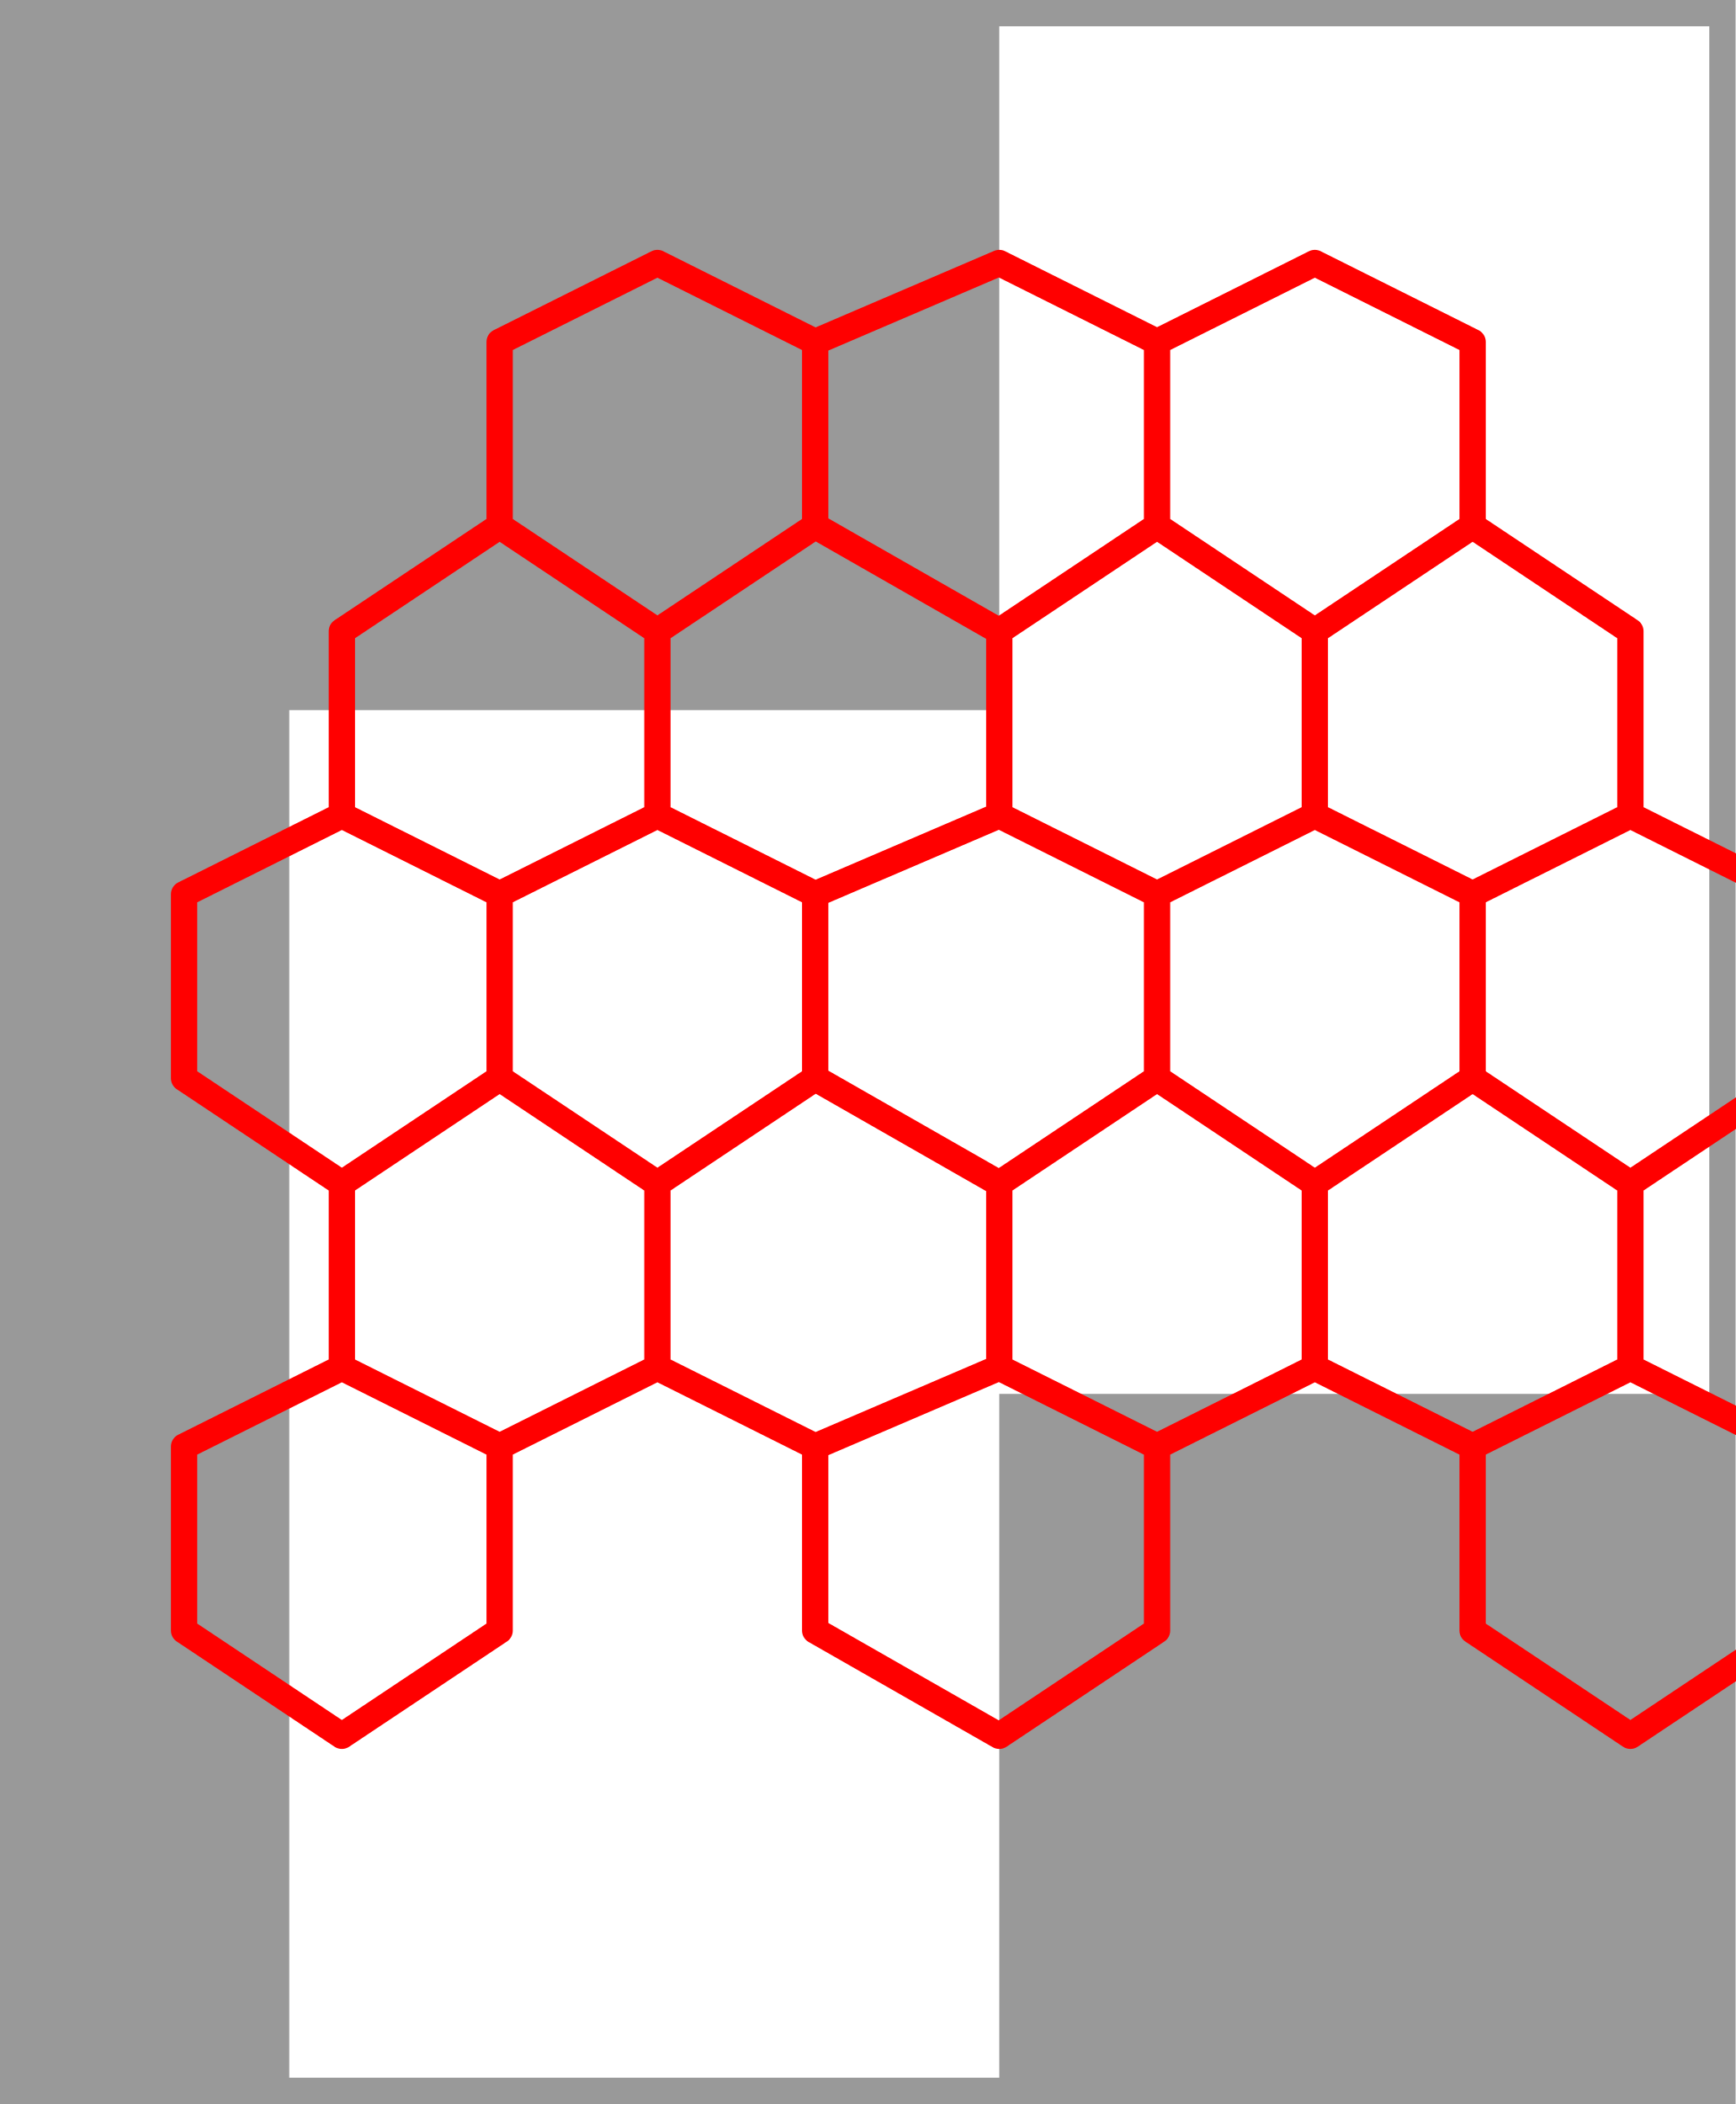
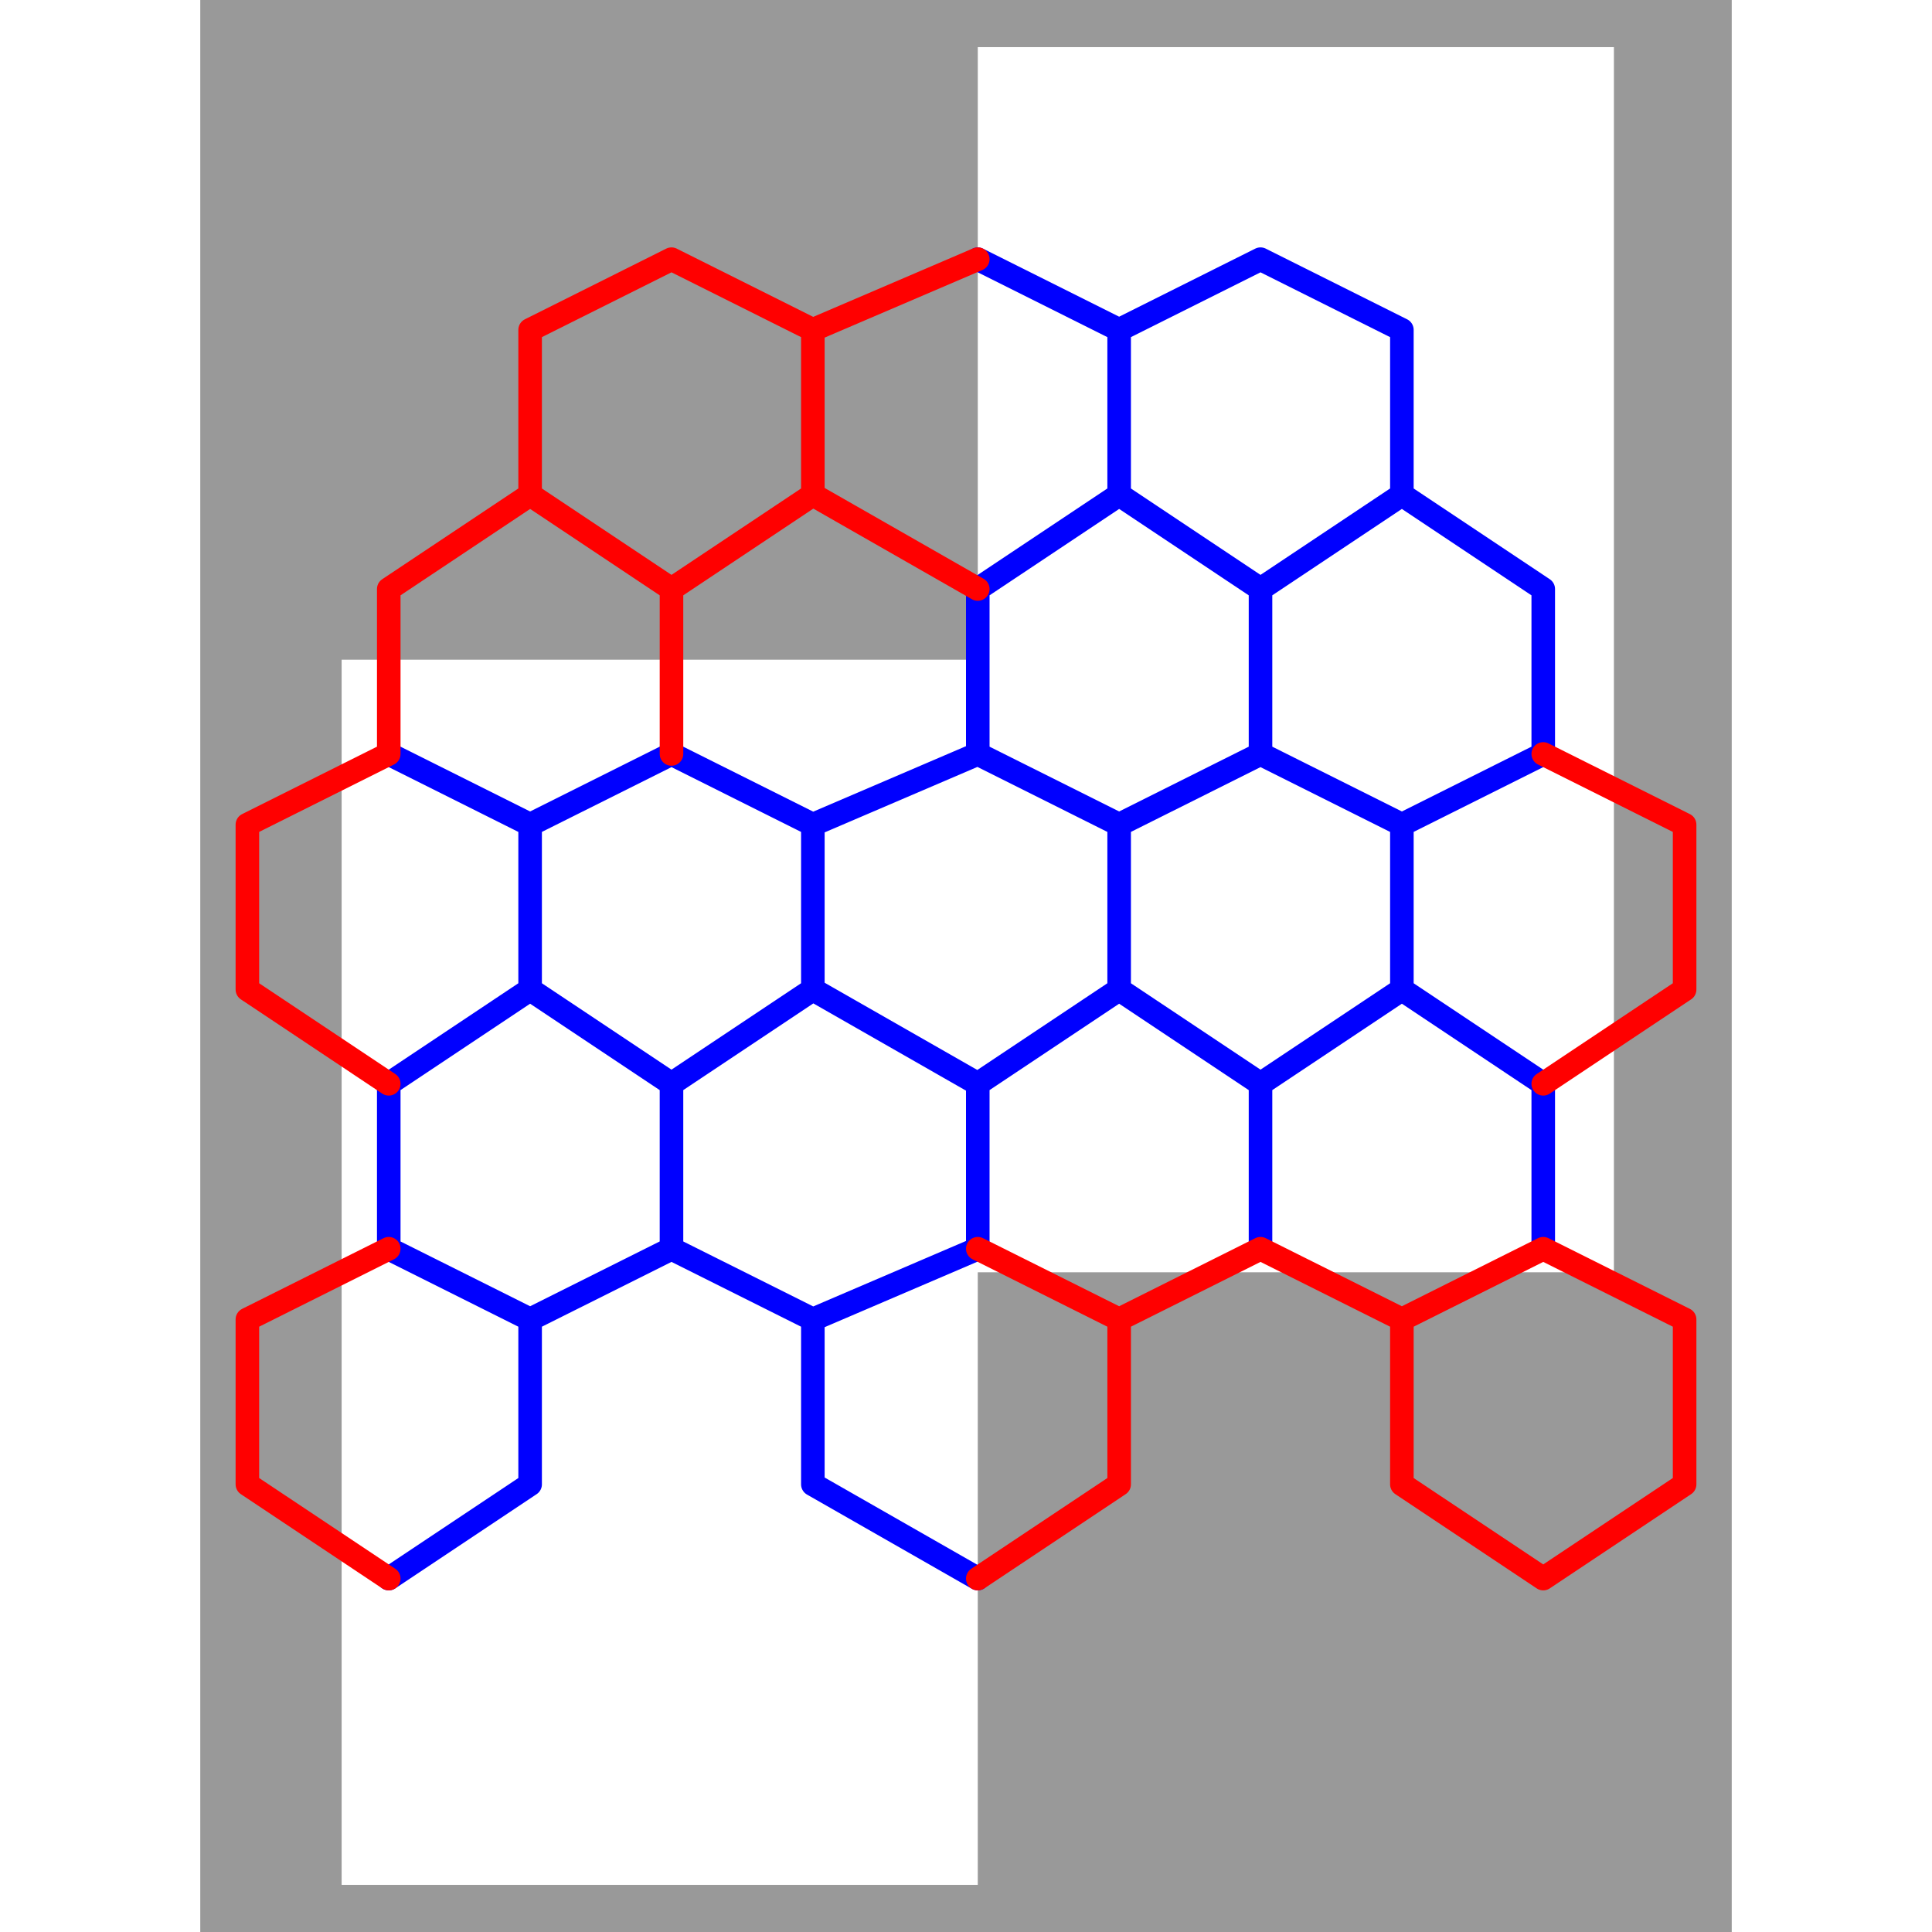
- <svg xmlns="http://www.w3.org/2000/svg" viewBox="0 0 66 80" width="500">
-   <path d="M38 1L38 27L11 27L11 79L38 79L38 53L65 53L65 1M0 0L66 0L66 80L0 80" style="fill:#00000066;fill-rule:evenodd;stroke:none;" />
-   <path d="M7 34L7 41M7 34L13 31M7 41L13 45M7 55L7 62M7 55L13 52M7 62L13 66M13 24L13 31M13 24L19 20M13 31L19 34M13 45L13 52M13 45L19 41M13 52L19 55M13 66L19 62M19 13L19 20M19 13L25 10M19 20L25 24M19 34L19 41M19 34L25 31M19 41L25 45M19 55L19 62M19 55L25 52M25 10L31 13M25 24L25 31M25 24L31 20M25 31L31 34M25 45L25 52M25 45L31 41M25 52L31 55M31 13L31 20M31 13L38 10M31 20L38 24M31 34L31 41M31 34L38 31M31 41L38 45M31 55L31 62M31 55L38 52M31 62L38 66M38 10L44 13M38 24L38 31M38 24L44 20M38 31L44 34M38 45L38 52M38 45L44 41M38 52L44 55M38 66L44 62M44 13L44 20M44 13L50 10M44 20L50 24M44 34L44 41M44 34L50 31M44 41L50 45M44 55L44 62M44 55L50 52M50 10L56 13M50 24L50 31M50 24L56 20M50 31L56 34M50 45L50 52M50 45L56 41M50 52L56 55M56 13L56 20M56 20L62 24M56 34L56 41M56 34L62 31M56 41L62 45M56 55L56 62M56 55L62 52M56 62L62 66M62 24L62 31M62 31L68 34M62 45L62 52M62 45L68 41M62 52L68 55M62 66L68 62M68 34L68 41M68 55L68 62" style="fill:none;stroke:#ff0000;stroke-linecap:round" />
+ <svg xmlns="http://www.w3.org/2000/svg" height="500" viewBox="5 -1 65 82" width="500">
+   <path class="hole" d="M38 1L38 27L11 27L11 79L38 79L38 53L65 53L65 1M5 -1L70 -1L70 81L5 81" style="fill:#00000066;fill-rule:evenodd;stroke:none;" />
+   <path class="ok" d="M13 31L19 34M13 45L13 52M13 45L19 41M13 52L19 55M13 66L19 62M19 34L19 41M19 34L25 31M19 41L25 45M19 55L19 62M19 55L25 52M25 31L31 34M25 45L25 52M25 45L31 41M25 52L31 55M31 34L31 41M31 34L38 31M31 41L38 45M31 55L31 62M31 55L38 52M31 62L38 66M38 10L44 13M38 24L38 31M38 24L44 20M38 31L44 34M38 45L38 52M38 45L44 41M44 13L44 20M44 13L50 10M44 20L50 24M44 34L44 41M44 34L50 31M44 41L50 45M50 10L56 13M50 24L50 31M50 24L56 20M50 31L56 34M50 45L50 52M50 45L56 41M56 13L56 20M56 20L62 24M56 34L56 41M56 34L62 31M56 41L62 45M62 24L62 31M62 45L62 52" style="fill:none;stroke:#0000ff;stroke-linecap:round" />
+   <path class="short" d="" style="fill:none;stroke:#00ff99;stroke-linecap:round" />
+   <path class="long" d="" style="fill:none;stroke:#ff0099;stroke-linecap:round" />
+   <path class="out" d="M7 34L7 41M7 34L13 31M7 41L13 45M7 55L7 62M7 55L13 52M7 62L13 66M13 24L13 31M13 24L19 20M19 13L19 20M19 13L25 10M19 20L25 24M25 10L31 13M25 24L25 31M25 24L31 20M31 13L31 20M31 13L38 10M31 20L38 24M38 52L44 55M38 66L44 62M44 55L44 62M44 55L50 52M50 52L56 55M56 55L56 62M56 55L62 52M56 62L62 66M62 31L68 34M62 45L68 41M62 52L68 55M62 66L68 62M68 34L68 41M68 55L68 62" style="fill:none;stroke:#ff0000;stroke-linecap:round" />
</svg>
